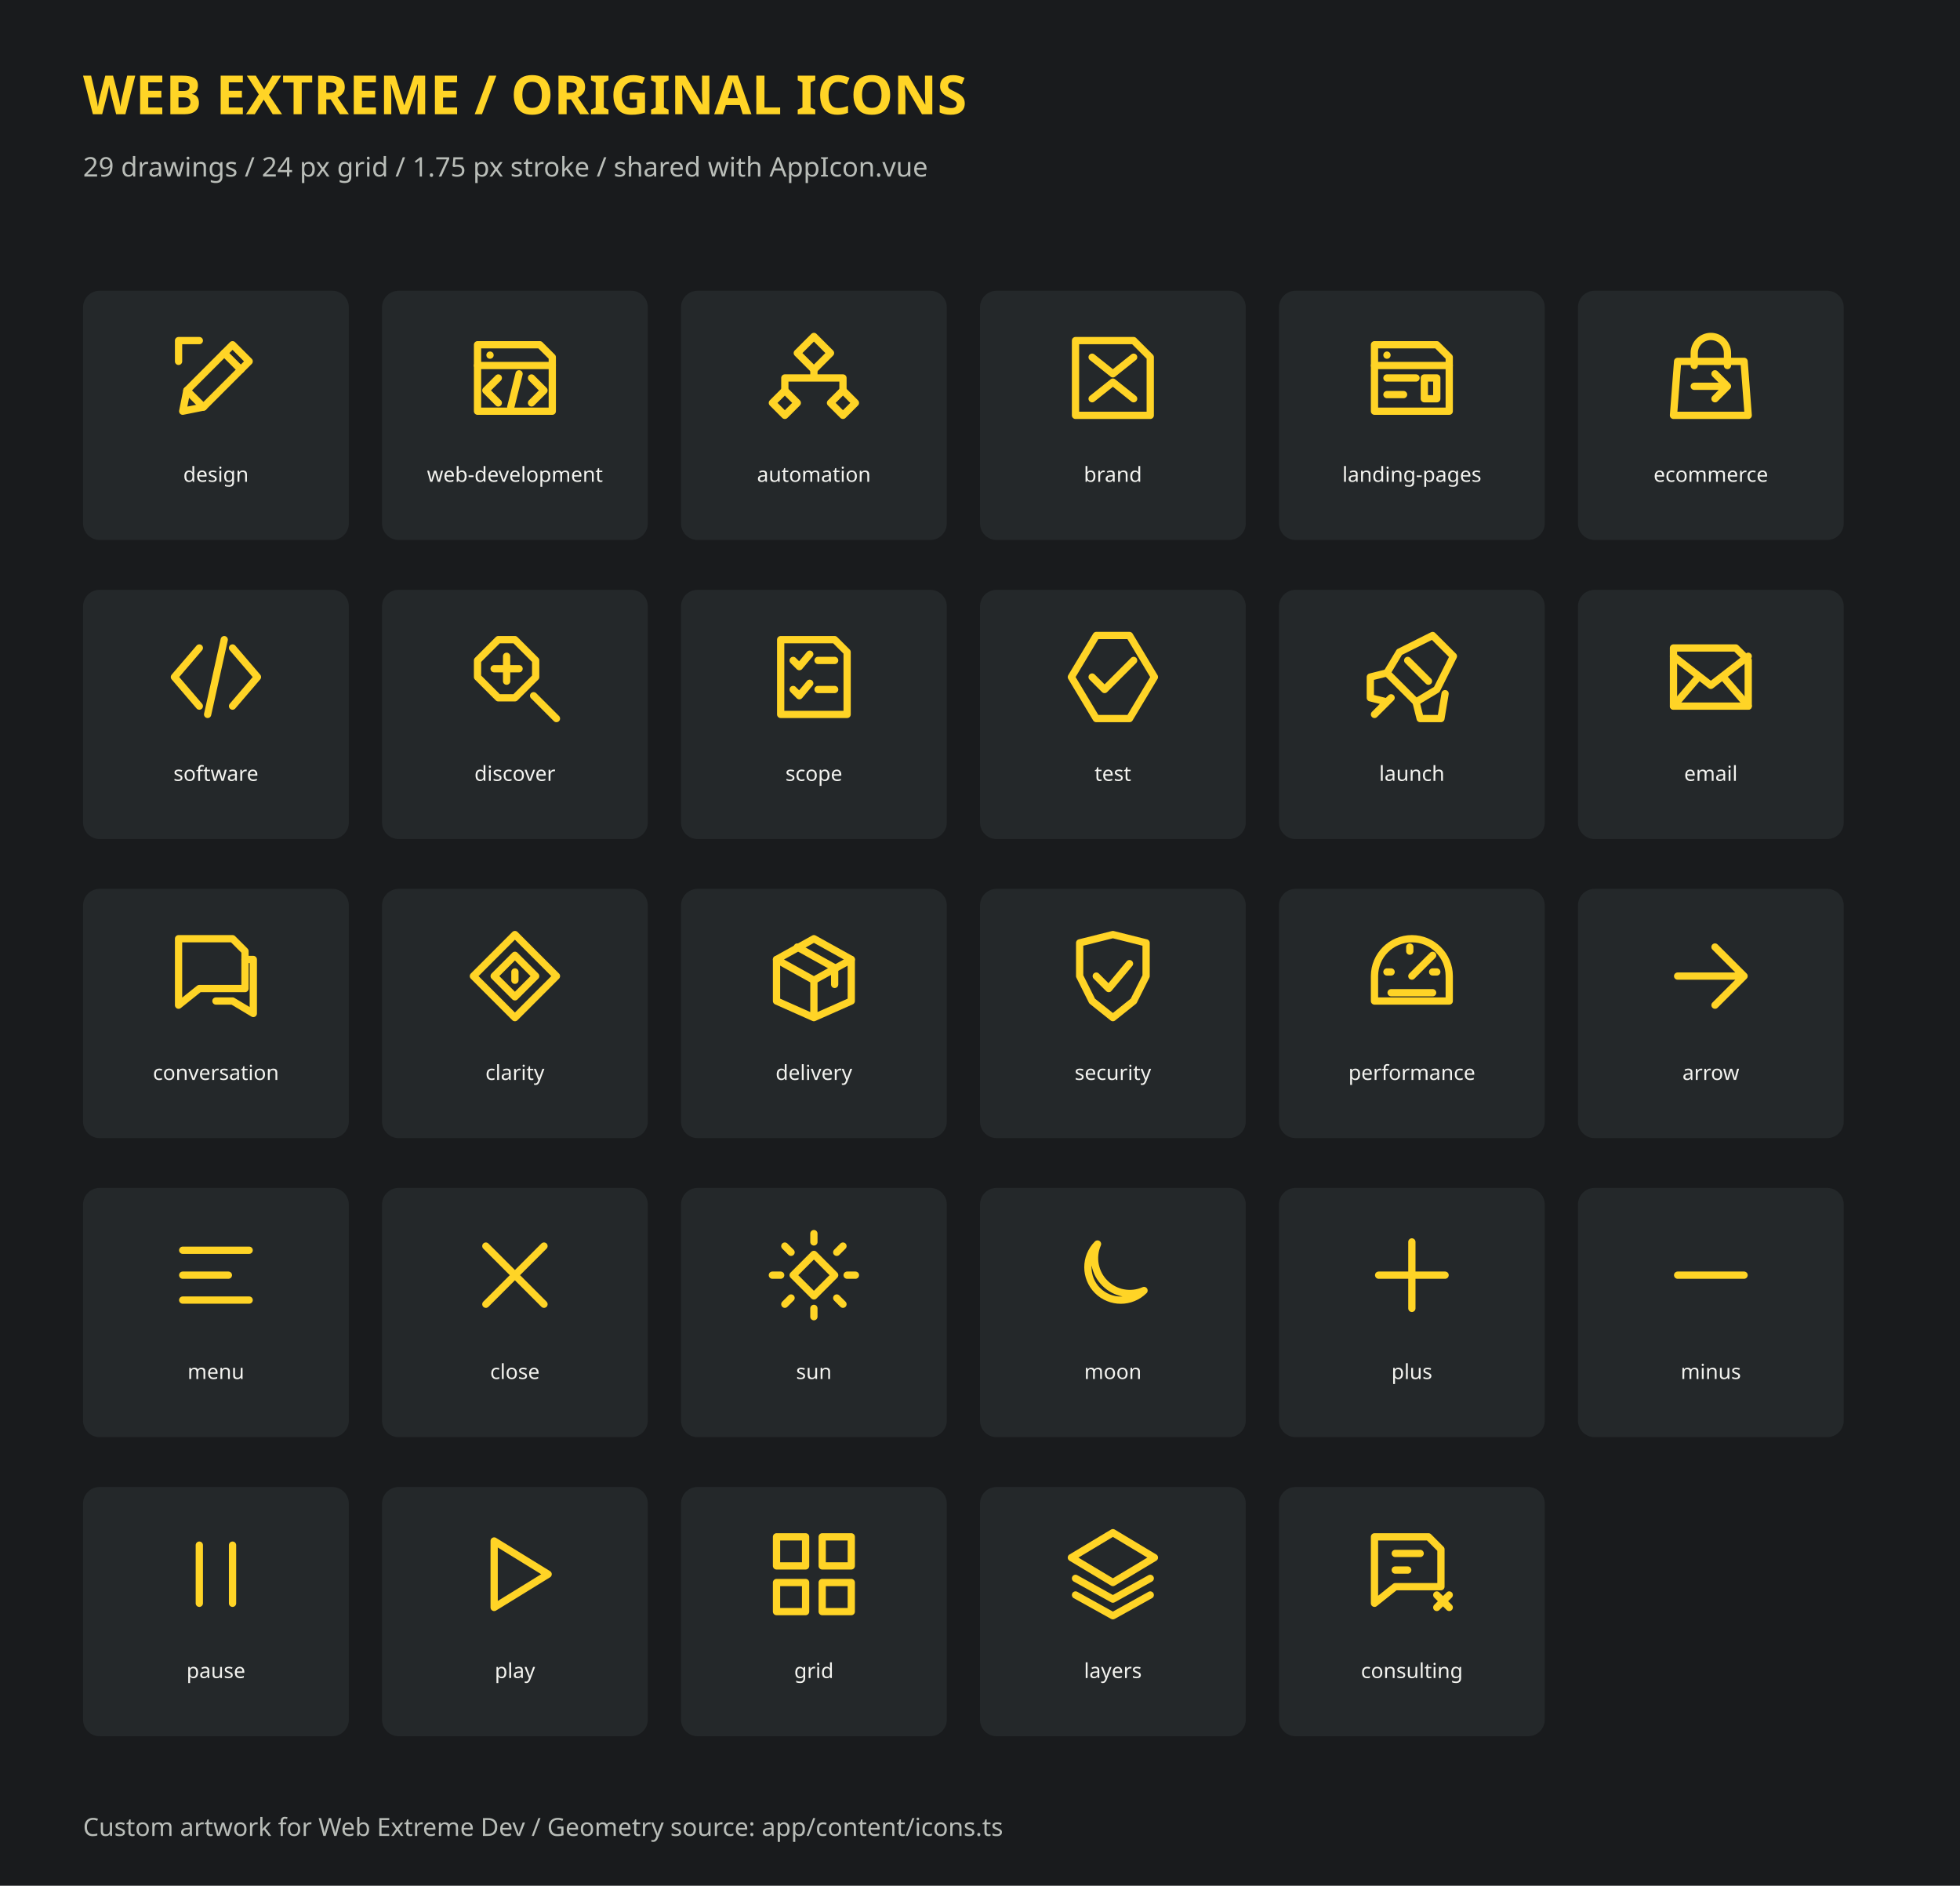
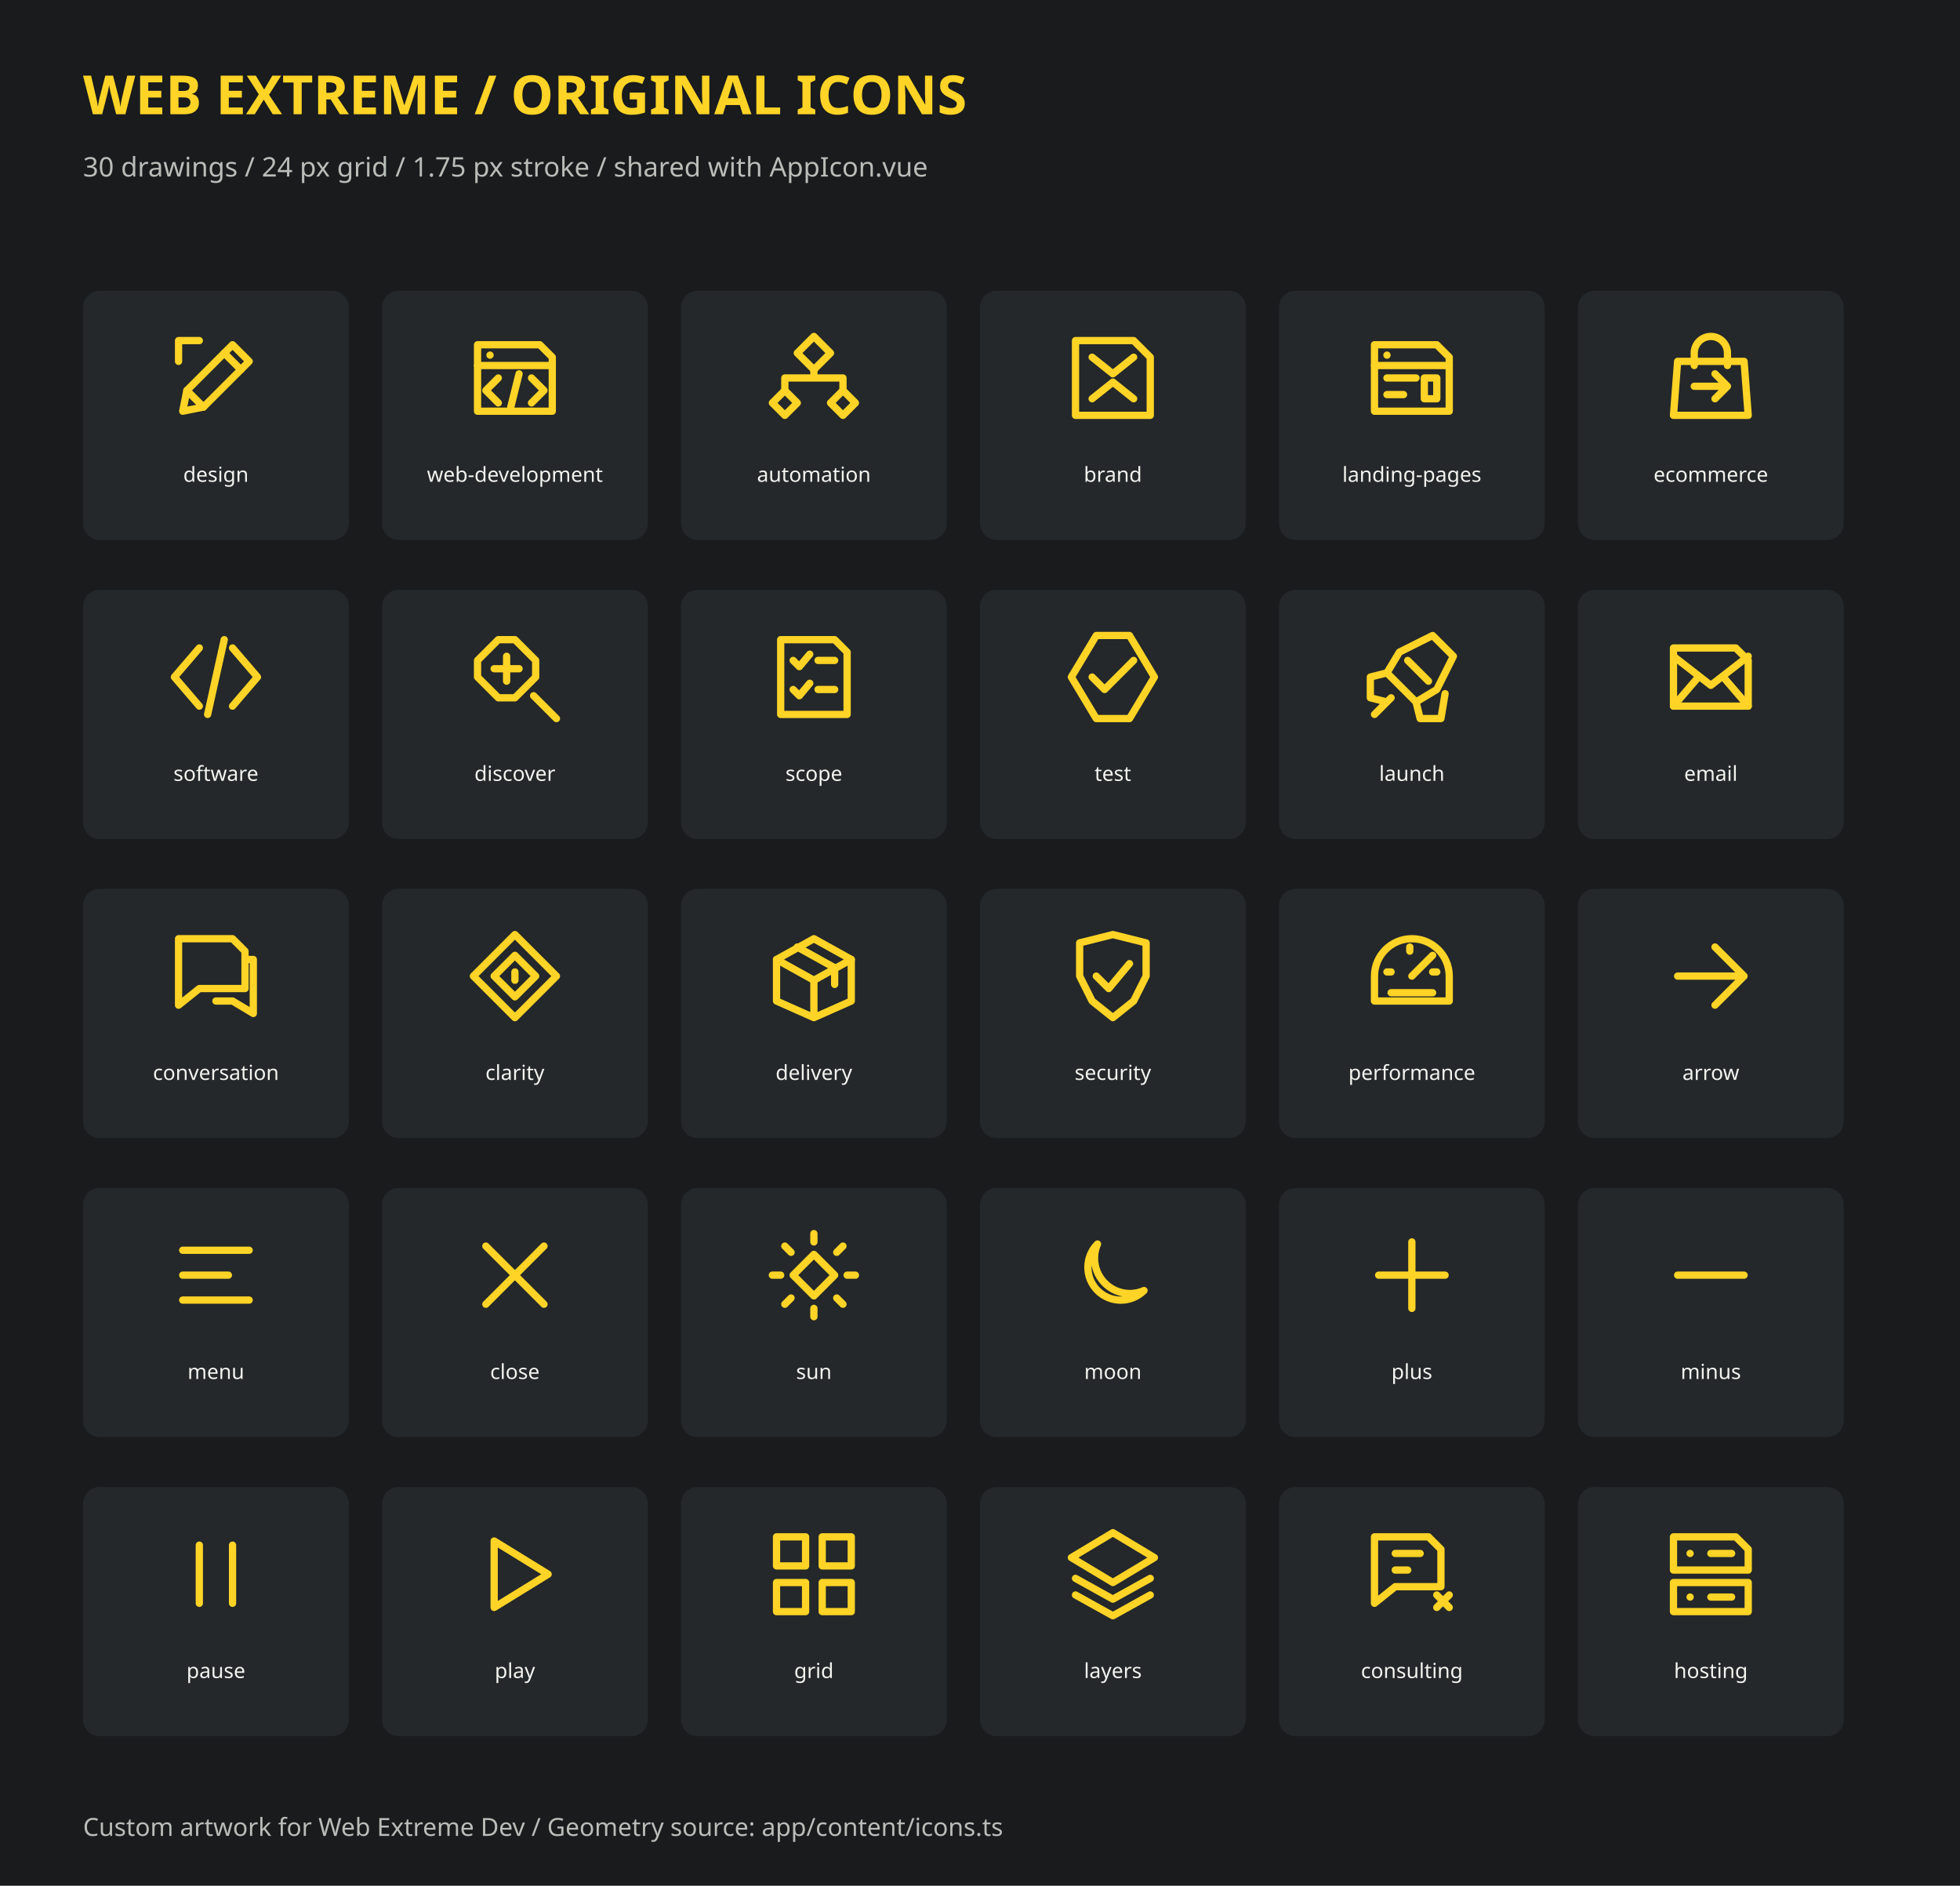
<svg xmlns="http://www.w3.org/2000/svg" width="944" height="908" viewBox="0 0 944 908">
  <rect width="944" height="908" fill="#191B1D" />
  <text x="40" y="55" fill="#FFD426" font-family="Noto Sans" font-size="26" font-weight="600">WEB EXTREME / ORIGINAL ICONS</text>
-   <text x="40" y="85" fill="#B9BDB8" font-family="Noto Sans" font-size="13">29 drawings / 24 px grid / 1.75 px stroke / shared with AppIcon.vue</text>
+   <text x="40" y="85" fill="#B9BDB8" font-family="Noto Sans" font-size="13">30 drawings / 24 px grid / 1.75 px stroke / shared with AppIcon.vue</text>
  <rect x="40" y="140" width="128" height="120" rx="8" fill="#24282A" />
  <g id="WED_Icon_design" transform="translate(80 158) scale(2)" fill="none" stroke="#FFD426" stroke-width="1.75" stroke-linecap="round" stroke-linejoin="round">
    <path d="M3 8V3h5" />
    <path d="M4 20l1-5L16 4l4 4L9 19Z" />
    <path d="M14 6l4 4M5 15l4 4" />
  </g>
  <text x="104" y="232" fill="#F3F3EF" text-anchor="middle" font-family="Noto Sans" font-size="10">design</text>
  <rect x="184" y="140" width="128" height="120" rx="8" fill="#24282A" />
  <g id="WED_Icon_web_development" transform="translate(224 158) scale(2)" fill="none" stroke="#FFD426" stroke-width="1.75" stroke-linecap="round" stroke-linejoin="round">
    <path d="M3 4h15l3 3v13H3Z" />
    <path d="M3 9h18M6 6.5h.01" />
    <path d="M8 12l-3 3 3 3M16 12l3 3-3 3M13 11l-2 8" />
  </g>
  <text x="248" y="232" fill="#F3F3EF" text-anchor="middle" font-family="Noto Sans" font-size="10">web-development</text>
  <rect x="328" y="140" width="128" height="120" rx="8" fill="#24282A" />
  <g id="WED_Icon_automation" transform="translate(368 158) scale(2)" fill="none" stroke="#FFD426" stroke-width="1.75" stroke-linecap="round" stroke-linejoin="round">
    <path d="M12 2l4 4-4 4-4-4Z" />
    <path d="M5 15l3 3-3 3-3-3ZM19 15l3 3-3 3-3-3Z" />
    <path d="M12 10v2M5 15v-3h14v3" />
  </g>
  <text x="392" y="232" fill="#F3F3EF" text-anchor="middle" font-family="Noto Sans" font-size="10">automation</text>
  <rect x="472" y="140" width="128" height="120" rx="8" fill="#24282A" />
  <g id="WED_Icon_brand" transform="translate(512 158) scale(2)" fill="none" stroke="#FFD426" stroke-width="1.75" stroke-linecap="round" stroke-linejoin="round">
    <path d="M3 3h14l4 4v14H3Z" />
    <path d="M7 7l5 4 5-4M7 17l5-4 5 4" />
  </g>
  <text x="536" y="232" fill="#F3F3EF" text-anchor="middle" font-family="Noto Sans" font-size="10">brand</text>
  <rect x="616" y="140" width="128" height="120" rx="8" fill="#24282A" />
  <g id="WED_Icon_landing_pages" transform="translate(656 158) scale(2)" fill="none" stroke="#FFD426" stroke-width="1.75" stroke-linecap="round" stroke-linejoin="round">
    <path d="M3 4h15l3 3v13H3Z" />
    <path d="M3 9h18M6 6.5h.01M6 12h7M6 16h4" />
    <path d="M15 12h3v5h-3Z" />
  </g>
  <text x="680" y="232" fill="#F3F3EF" text-anchor="middle" font-family="Noto Sans" font-size="10">landing-pages</text>
  <rect x="760" y="140" width="128" height="120" rx="8" fill="#24282A" />
  <g id="WED_Icon_ecommerce" transform="translate(800 158) scale(2)" fill="none" stroke="#FFD426" stroke-width="1.75" stroke-linecap="round" stroke-linejoin="round">
    <path d="M4 8h16l1 13H3Z" />
    <path d="M8 9V6a4 4 0 0 1 8 0v3" />
    <path d="M8 14h8M13 11l3 3-3 3" />
  </g>
  <text x="824" y="232" fill="#F3F3EF" text-anchor="middle" font-family="Noto Sans" font-size="10">ecommerce</text>
  <rect x="40" y="284" width="128" height="120" rx="8" fill="#24282A" />
  <g id="WED_Icon_software" transform="translate(80 302) scale(2)" fill="none" stroke="#FFD426" stroke-width="1.75" stroke-linecap="round" stroke-linejoin="round">
    <path d="M8 5l-6 7 6 7M16 5l6 7-6 7M14 3l-4 18" />
  </g>
  <text x="104" y="376" fill="#F3F3EF" text-anchor="middle" font-family="Noto Sans" font-size="10">software</text>
  <rect x="184" y="284" width="128" height="120" rx="8" fill="#24282A" />
  <g id="WED_Icon_discover" transform="translate(224 302) scale(2)" fill="none" stroke="#FFD426" stroke-width="1.75" stroke-linecap="round" stroke-linejoin="round">
    <path d="M16.5 16.5 22 22" />
    <path d="M8 3h4l5 5v4l-5 5H8l-5-5V8Z" />
    <path d="M7 10h6M10 7v6" />
  </g>
  <text x="248" y="376" fill="#F3F3EF" text-anchor="middle" font-family="Noto Sans" font-size="10">discover</text>
  <rect x="328" y="284" width="128" height="120" rx="8" fill="#24282A" />
  <g id="WED_Icon_scope" transform="translate(368 302) scale(2)" fill="none" stroke="#FFD426" stroke-width="1.75" stroke-linecap="round" stroke-linejoin="round">
    <path d="M4 3h13l3 3v15H4Z" />
    <path d="M7 8l1.5 1.5L11 6.5M13 8h4M7 15l1.5 1.5 2.5-3M13 15h4" />
  </g>
  <text x="392" y="376" fill="#F3F3EF" text-anchor="middle" font-family="Noto Sans" font-size="10">scope</text>
  <rect x="472" y="284" width="128" height="120" rx="8" fill="#24282A" />
  <g id="WED_Icon_test" transform="translate(512 302) scale(2)" fill="none" stroke="#FFD426" stroke-width="1.75" stroke-linecap="round" stroke-linejoin="round">
    <path d="M8 2h8l6 10-6 10H8L2 12Z" />
    <path d="M7 12l3 3 7-7" />
  </g>
  <text x="536" y="376" fill="#F3F3EF" text-anchor="middle" font-family="Noto Sans" font-size="10">test</text>
  <rect x="616" y="284" width="128" height="120" rx="8" fill="#24282A" />
  <g id="WED_Icon_launch" transform="translate(656 302) scale(2)" fill="none" stroke="#FFD426" stroke-width="1.75" stroke-linecap="round" stroke-linejoin="round">
    <path d="M9 6l8-4 5 5-4 8-5 3-7-7Z" />
    <path d="M6 11l-4 1v5l4 1M13 18l1 4h5l1-6M11 8l5 5M3 21l4-4" />
  </g>
  <text x="680" y="376" fill="#F3F3EF" text-anchor="middle" font-family="Noto Sans" font-size="10">launch</text>
  <rect x="760" y="284" width="128" height="120" rx="8" fill="#24282A" />
  <g id="WED_Icon_email" transform="translate(800 302) scale(2)" fill="none" stroke="#FFD426" stroke-width="1.75" stroke-linecap="round" stroke-linejoin="round">
    <path d="M3 5h15l3 3v11H3Z" />
    <path d="M3 7l9 7 9-7M3 19l6-7M21 19l-6-7" />
  </g>
  <text x="824" y="376" fill="#F3F3EF" text-anchor="middle" font-family="Noto Sans" font-size="10">email</text>
  <rect x="40" y="428" width="128" height="120" rx="8" fill="#24282A" />
  <g id="WED_Icon_conversation" transform="translate(80 446) scale(2)" fill="none" stroke="#FFD426" stroke-width="1.75" stroke-linecap="round" stroke-linejoin="round">
    <path d="M3 3h13l3 3v9H8l-5 4Z" />
    <path d="M19 8h2v13l-5-3h-4" />
  </g>
  <text x="104" y="520" fill="#F3F3EF" text-anchor="middle" font-family="Noto Sans" font-size="10">conversation</text>
  <rect x="184" y="428" width="128" height="120" rx="8" fill="#24282A" />
  <g id="WED_Icon_clarity" transform="translate(224 446) scale(2)" fill="none" stroke="#FFD426" stroke-width="1.75" stroke-linecap="round" stroke-linejoin="round">
    <path d="M12 2l10 10-10 10L2 12Z" />
    <path d="M12 7l5 5-5 5-5-5Z" />
    <path d="M12 11v2" />
  </g>
  <text x="248" y="520" fill="#F3F3EF" text-anchor="middle" font-family="Noto Sans" font-size="10">clarity</text>
  <rect x="328" y="428" width="128" height="120" rx="8" fill="#24282A" />
  <g id="WED_Icon_delivery" transform="translate(368 446) scale(2)" fill="none" stroke="#FFD426" stroke-width="1.75" stroke-linecap="round" stroke-linejoin="round">
    <path d="M3 8l9-5 9 5-9 5Z" />
    <path d="M3 8v10l9 4 9-4V8M12 13v9M8 5l9 5v4" />
  </g>
  <text x="392" y="520" fill="#F3F3EF" text-anchor="middle" font-family="Noto Sans" font-size="10">delivery</text>
  <rect x="472" y="428" width="128" height="120" rx="8" fill="#24282A" />
  <g id="WED_Icon_security" transform="translate(512 446) scale(2)" fill="none" stroke="#FFD426" stroke-width="1.75" stroke-linecap="round" stroke-linejoin="round">
    <path d="M4 4l8-2 8 2v8l-3 6-5 4-5-4-3-6Z" />
    <path d="M8 12l3 3 5-6" />
  </g>
  <text x="536" y="520" fill="#F3F3EF" text-anchor="middle" font-family="Noto Sans" font-size="10">security</text>
  <rect x="616" y="428" width="128" height="120" rx="8" fill="#24282A" />
  <g id="WED_Icon_performance" transform="translate(656 446) scale(2)" fill="none" stroke="#FFD426" stroke-width="1.75" stroke-linecap="round" stroke-linejoin="round">
    <path d="M3 18v-6a9 9 0 0 1 18 0v6Z" />
    <path d="M12 12l5-5M7 16h10M6 11h1M11.5 5v1M18 11h-1" />
  </g>
  <text x="680" y="520" fill="#F3F3EF" text-anchor="middle" font-family="Noto Sans" font-size="10">performance</text>
  <rect x="760" y="428" width="128" height="120" rx="8" fill="#24282A" />
  <g id="WED_Icon_arrow" transform="translate(800 446) scale(2)" fill="none" stroke="#FFD426" stroke-width="1.75" stroke-linecap="round" stroke-linejoin="round">
    <path d="M4 12h15M13 5l7 7-7 7" />
  </g>
  <text x="824" y="520" fill="#F3F3EF" text-anchor="middle" font-family="Noto Sans" font-size="10">arrow</text>
  <rect x="40" y="572" width="128" height="120" rx="8" fill="#24282A" />
  <g id="WED_Icon_menu" transform="translate(80 590) scale(2)" fill="none" stroke="#FFD426" stroke-width="1.75" stroke-linecap="round" stroke-linejoin="round">
    <path d="M4 6h16M4 12h11M4 18h16" />
  </g>
  <text x="104" y="664" fill="#F3F3EF" text-anchor="middle" font-family="Noto Sans" font-size="10">menu</text>
  <rect x="184" y="572" width="128" height="120" rx="8" fill="#24282A" />
  <g id="WED_Icon_close" transform="translate(224 590) scale(2)" fill="none" stroke="#FFD426" stroke-width="1.75" stroke-linecap="round" stroke-linejoin="round">
    <path d="M5 5l14 14M19 5 5 19" />
  </g>
  <text x="248" y="664" fill="#F3F3EF" text-anchor="middle" font-family="Noto Sans" font-size="10">close</text>
  <rect x="328" y="572" width="128" height="120" rx="8" fill="#24282A" />
  <g id="WED_Icon_sun" transform="translate(368 590) scale(2)" fill="none" stroke="#FFD426" stroke-width="1.75" stroke-linecap="round" stroke-linejoin="round">
    <path d="M12 7l5 5-5 5-5-5Z" />
    <path d="M12 2v2M12 20v2M2 12h2M20 12h2M5 5l1.5 1.5M17.5 17.5 19 19M5 19l1.5-1.5M17.5 6.5 19 5" />
  </g>
  <text x="392" y="664" fill="#F3F3EF" text-anchor="middle" font-family="Noto Sans" font-size="10">sun</text>
  <rect x="472" y="572" width="128" height="120" rx="8" fill="#24282A" />
  <g id="WED_Icon_moon" transform="translate(512 590) scale(2)" fill="none" stroke="#FFD426" stroke-width="1.75" stroke-linecap="round" stroke-linejoin="round">
    <path d="M19.5 15.7A8.5 8.5 0 0 1 8.3 4.5a7 7 0 0 0 11.2 11.2Z" />
  </g>
  <text x="536" y="664" fill="#F3F3EF" text-anchor="middle" font-family="Noto Sans" font-size="10">moon</text>
  <rect x="616" y="572" width="128" height="120" rx="8" fill="#24282A" />
  <g id="WED_Icon_plus" transform="translate(656 590) scale(2)" fill="none" stroke="#FFD426" stroke-width="1.75" stroke-linecap="round" stroke-linejoin="round">
    <path d="M12 4v16M4 12h16" />
  </g>
  <text x="680" y="664" fill="#F3F3EF" text-anchor="middle" font-family="Noto Sans" font-size="10">plus</text>
  <rect x="760" y="572" width="128" height="120" rx="8" fill="#24282A" />
  <g id="WED_Icon_minus" transform="translate(800 590) scale(2)" fill="none" stroke="#FFD426" stroke-width="1.75" stroke-linecap="round" stroke-linejoin="round">
    <path d="M4 12h16" />
  </g>
  <text x="824" y="664" fill="#F3F3EF" text-anchor="middle" font-family="Noto Sans" font-size="10">minus</text>
  <rect x="40" y="716" width="128" height="120" rx="8" fill="#24282A" />
  <g id="WED_Icon_pause" transform="translate(80 734) scale(2)" fill="none" stroke="#FFD426" stroke-width="1.75" stroke-linecap="round" stroke-linejoin="round">
    <path d="M8 5v14M16 5v14" />
  </g>
  <text x="104" y="808" fill="#F3F3EF" text-anchor="middle" font-family="Noto Sans" font-size="10">pause</text>
  <rect x="184" y="716" width="128" height="120" rx="8" fill="#24282A" />
  <g id="WED_Icon_play" transform="translate(224 734) scale(2)" fill="none" stroke="#FFD426" stroke-width="1.75" stroke-linecap="round" stroke-linejoin="round">
    <path d="M7 4l13 8-13 8Z" />
  </g>
  <text x="248" y="808" fill="#F3F3EF" text-anchor="middle" font-family="Noto Sans" font-size="10">play</text>
  <rect x="328" y="716" width="128" height="120" rx="8" fill="#24282A" />
  <g id="WED_Icon_grid" transform="translate(368 734) scale(2)" fill="none" stroke="#FFD426" stroke-width="1.75" stroke-linecap="round" stroke-linejoin="round">
    <path d="M3 3h7v7H3ZM14 3h7v7h-7ZM3 14h7v7H3ZM14 14h7v7h-7Z" />
  </g>
  <text x="392" y="808" fill="#F3F3EF" text-anchor="middle" font-family="Noto Sans" font-size="10">grid</text>
  <rect x="472" y="716" width="128" height="120" rx="8" fill="#24282A" />
  <g id="WED_Icon_layers" transform="translate(512 734) scale(2)" fill="none" stroke="#FFD426" stroke-width="1.75" stroke-linecap="round" stroke-linejoin="round">
    <path d="M12 2l10 6-10 6L2 8Z" />
    <path d="M3 13l9 5 9-5M3 17l9 5 9-5" />
  </g>
  <text x="536" y="808" fill="#F3F3EF" text-anchor="middle" font-family="Noto Sans" font-size="10">layers</text>
  <rect x="616" y="716" width="128" height="120" rx="8" fill="#24282A" />
  <g id="WED_Icon_consulting" transform="translate(656 734) scale(2)" fill="none" stroke="#FFD426" stroke-width="1.75" stroke-linecap="round" stroke-linejoin="round">
    <path d="M3 3h13l3 3v9H8l-5 4Z" />
    <path d="M8 7h6M8 11h3M18 17l3 3M18 20l3-3" />
  </g>
  <text x="680" y="808" fill="#F3F3EF" text-anchor="middle" font-family="Noto Sans" font-size="10">consulting</text>
+   <rect x="760" y="716" width="128" height="120" rx="8" fill="#24282A" />
+   <g id="WED_Icon_hosting" transform="translate(800 734) scale(2)" fill="none" stroke="#FFD426" stroke-width="1.75" stroke-linecap="round" stroke-linejoin="round">
+     <path d="M3 3h15l3 3v5H3ZM3 14h18v7H3Z" />
+     <path d="M7 7h.01M7 17.5h.01M12 7h5M12 17.5h5" />
+   </g>
+   <text x="824" y="808" fill="#F3F3EF" text-anchor="middle" font-family="Noto Sans" font-size="10">hosting</text>
  <text x="40" y="884" fill="#B9BDB8" font-family="Noto Sans" font-size="12">Custom artwork for Web Extreme Dev / Geometry source: app/content/icons.ts</text>
</svg>
